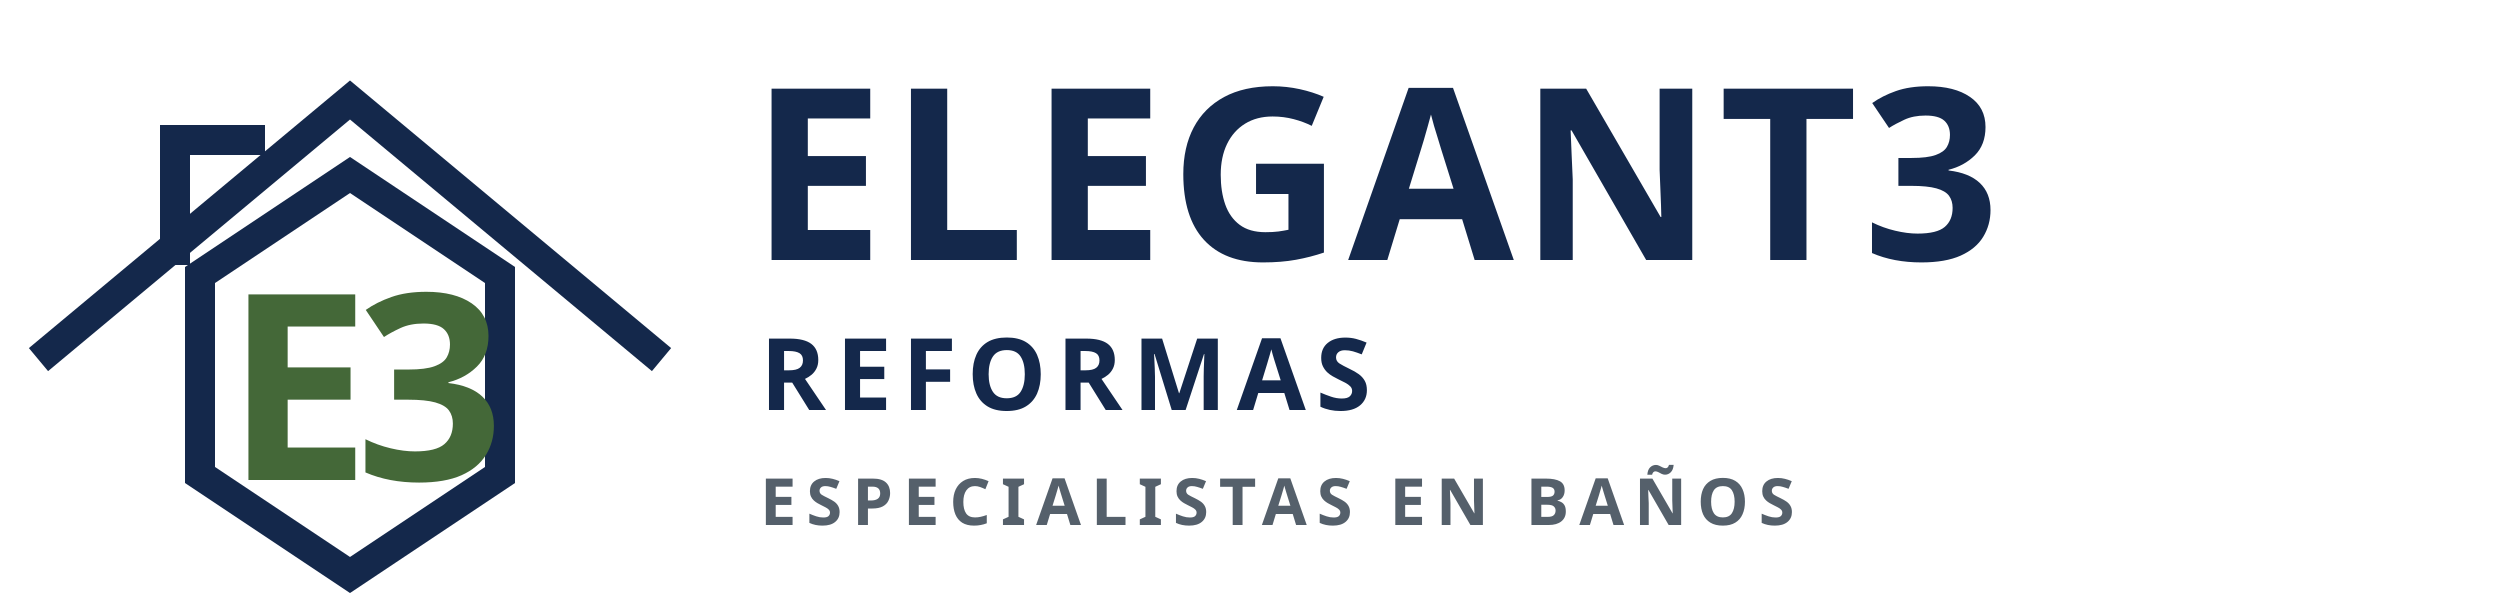
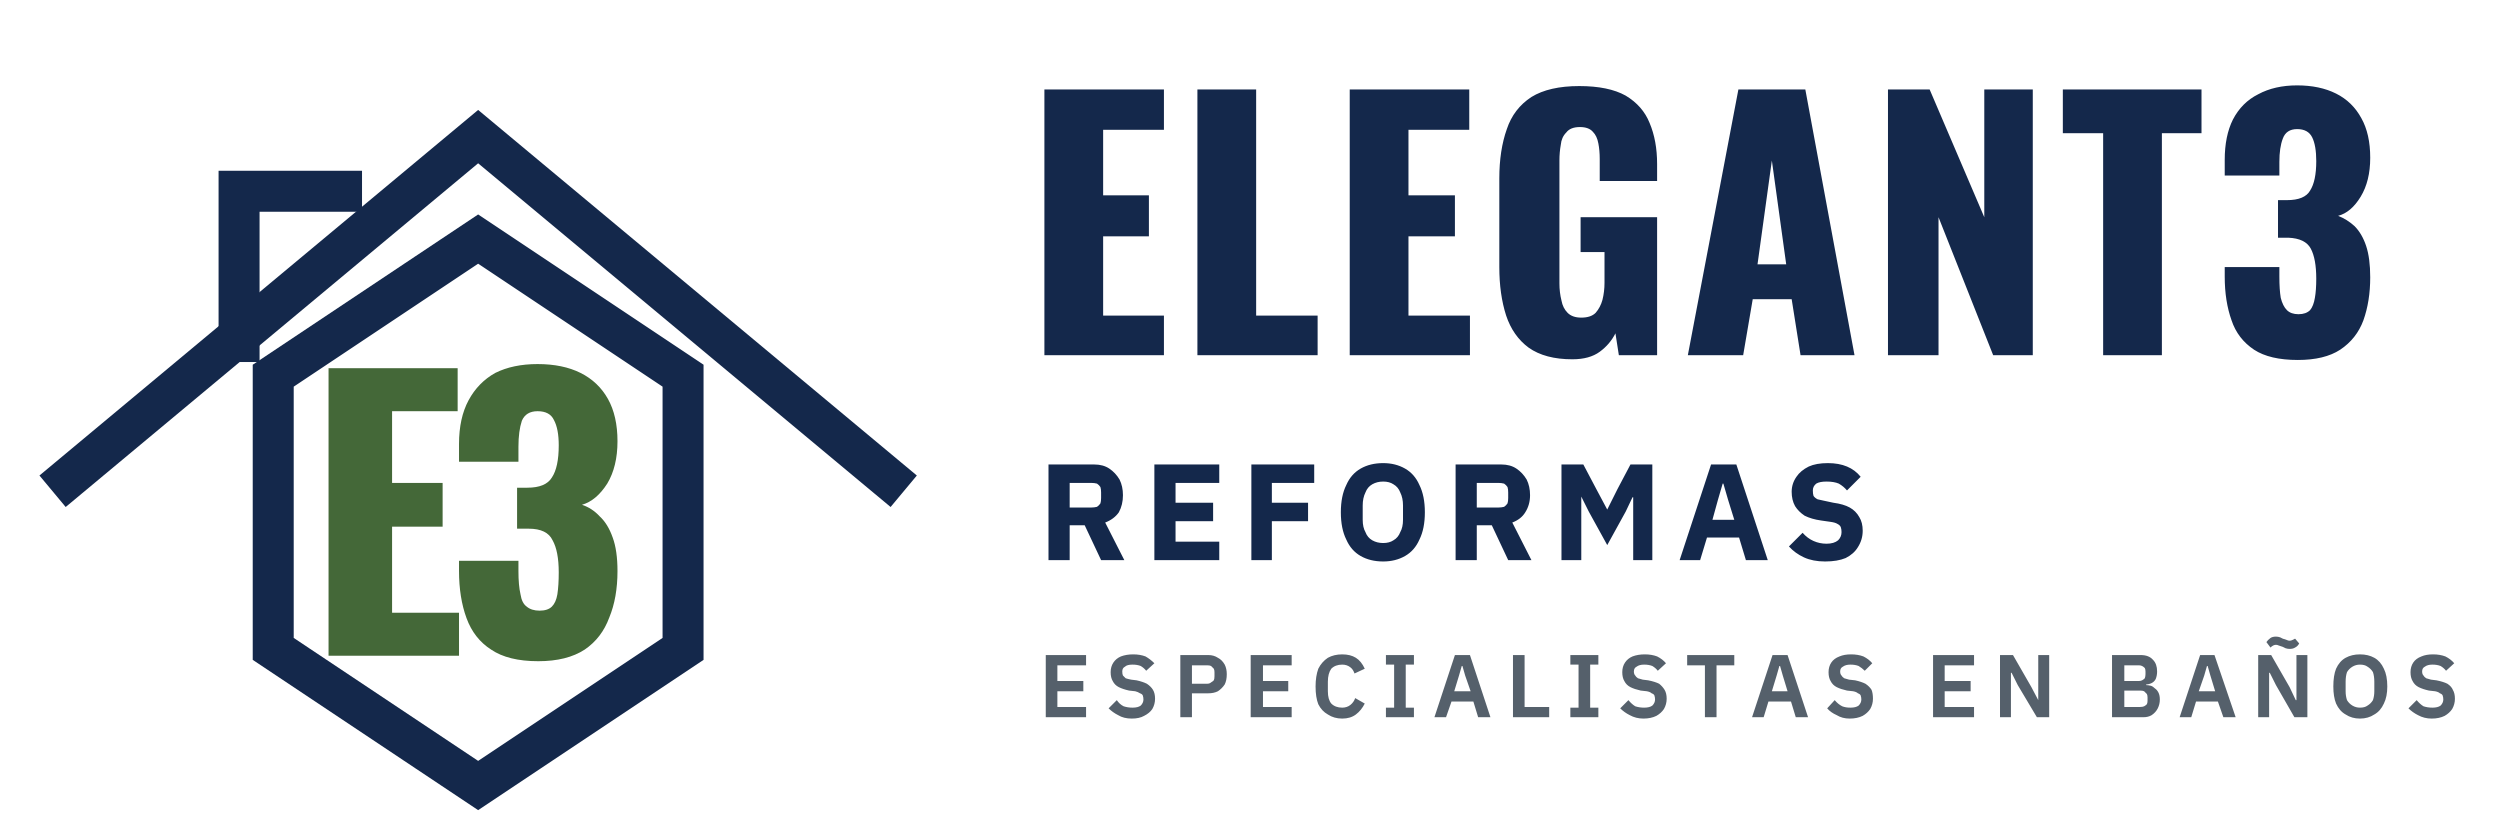
- <svg xmlns="http://www.w3.org/2000/svg" viewBox="0 0 500 120" width="100%" height="100%">
+ <svg xmlns="http://www.w3.org/2000/svg" viewBox="0 0 366 120" width="100%" height="100%">
  <defs>
    <style>
      .roof { fill: none; stroke: #14284B; stroke-width: 6; stroke-linecap: square; stroke-linejoin: miter; }
      .hexagon { fill: none; stroke: #14284B; stroke-width: 6; stroke-linejoin: miter; }
-       .e3 { fill: #446838; font-family: 'Oswald', sans-serif; font-weight: 700; font-size: 52px; letter-spacing: -3px; }
-       .title { fill: #14284B; font-family: 'Oswald', sans-serif; font-weight: 700; font-size: 48px; letter-spacing: 1px; }
-       .subtitle { fill: #14284B; font-family: 'IBM Plex Sans', sans-serif; font-weight: 700; font-size: 20px; letter-spacing: 2px; }
-       .subsubtitle { fill: #55606B; font-family: 'IBM Plex Sans', sans-serif; font-weight: 600; font-size: 13px; letter-spacing: 2px; }
+       .e3 { fill: #446838; }
+       .title { fill: #14284B; }
+       .subtitle { fill: #14284B; }
+       .subsubtitle { fill: #55606B; }
    </style>
  </defs>
  <g transform="translate(10, 10)">
    <polyline class="roof" points="0,60 60,10 120,60" />
    <polyline class="roof" points="25,40 25,18 40,18" />
    <polygon class="hexagon" points="60,25 90,45 90,85 60,105 30,85 30,45" />
-     <text x="35" y="86" class="e3">E3</text>
+     <path class="e3" aria-label="E3" d="M38.1 86V43.9H57V50.2H47.4V60.7H54.8V67.1H47.4V79.7H57.2V86ZM68.8 86.8Q64.4 86.8 61.9 85.1Q59.4 83.5 58.3 80.5Q57.2 77.5 57.2 73.6V72.1H65.9Q65.9 72.1 65.9 72.6Q65.9 73.2 65.9 73.6Q65.9 75.7 66.2 77Q66.4 78.3 67.1 78.8Q67.8 79.4 69 79.4Q70.2 79.4 70.8 78.8Q71.4 78.2 71.6 77Q71.8 75.7 71.8 73.8Q71.8 70.7 70.9 69.1Q70.1 67.4 67.4 67.4Q67.3 67.4 66.8 67.4Q66.3 67.4 65.7 67.4V61.4Q66.1 61.4 66.5 61.4Q66.8 61.4 67.2 61.4Q69.9 61.4 70.8 59.9Q71.8 58.4 71.8 55.2Q71.8 52.8 71.1 51.5Q70.5 50.2 68.7 50.2Q67 50.2 66.4 51.6Q65.9 53.1 65.9 55.4Q65.9 55.9 65.9 56.4Q65.9 57 65.9 57.6H57.2V55Q57.2 51.2 58.6 48.6Q60 46 62.5 44.6Q65.1 43.3 68.7 43.3Q72.4 43.3 75 44.6Q77.6 45.9 79 48.4Q80.4 50.9 80.4 54.6Q80.4 58.3 78.9 60.8Q77.3 63.3 75.2 63.9Q76.7 64.4 77.8 65.6Q79 66.7 79.7 68.7Q80.4 70.6 80.4 73.6Q80.4 77.5 79.2 80.4Q78.1 83.4 75.6 85.1Q73 86.8 68.8 86.8Z" />
  </g>
-   <text x="150" y="52" class="title">ELEGANT3</text>
-   <text x="152" y="82" class="subtitle">REFORMAS</text>
-   <text x="152" y="105" class="subsubtitle">ESPECIALISTAS EN BAÑOS</text>
+   <path class="title" aria-label="ELEGANT3" d="M152.9 52V13.1H170.4V19H161.5V28.6H168.2V34.6H161.5V46.2H170.4V52ZM175.3 52V13.1H183.9V46.2H192.9V52ZM197.6 52V13.1H215.1V19H206.2V28.6H213V34.6H206.2V46.2H215.2V52ZM230.2 52.6Q226.2 52.6 223.8 50.9Q221.5 49.2 220.5 46.2Q219.5 43.1 219.5 39.1V26.1Q219.5 22 220.6 18.9Q221.6 15.9 224.2 14.2Q226.8 12.6 231.2 12.6Q235.5 12.6 238 14Q240.5 15.5 241.5 18Q242.6 20.6 242.6 24V26.5H234.2V23.3Q234.2 22 234 21Q233.8 19.9 233.2 19.3Q232.6 18.6 231.3 18.6Q229.9 18.6 229.3 19.4Q228.6 20.1 228.5 21.2Q228.3 22.3 228.3 23.5V41.5Q228.3 42.8 228.6 44Q228.8 45.1 229.5 45.8Q230.2 46.5 231.5 46.5Q232.9 46.5 233.6 45.8Q234.3 45 234.6 43.9Q234.9 42.7 234.9 41.4V36.9H231.4V31.8H242.6V52H237L236.5 48.8Q235.7 50.4 234.2 51.5Q232.7 52.6 230.2 52.6ZM247.1 52 254.5 13.1H264.3L271.5 52H263.6L262.3 43.8H256.6L255.2 52ZM257.3 38.7H261.5L259.4 23.5ZM276.4 52V13.1H282.5L290.5 31.8V13.1H297.6V52H291.8L283.8 31.8V52ZM307.9 52V19.5H302V13.1H322.3V19.5H316.5V52ZM336.4 52.7Q332.3 52.7 330 51.2Q327.6 49.6 326.7 46.9Q325.7 44.1 325.7 40.5V39.1H333.7Q333.7 39.2 333.7 39.7Q333.7 40.1 333.7 40.5Q333.7 42.4 333.9 43.6Q334.2 44.8 334.8 45.4Q335.4 46 336.5 46Q337.6 46 338.2 45.4Q338.7 44.8 338.9 43.6Q339.1 42.5 339.1 40.8Q339.1 37.9 338.3 36.4Q337.5 34.9 335 34.8Q335 34.8 334.5 34.8Q334 34.8 333.5 34.8V29.3Q333.9 29.3 334.2 29.3Q334.6 29.3 334.8 29.3Q337.4 29.3 338.2 27.9Q339.1 26.5 339.1 23.6Q339.1 21.3 338.5 20.1Q337.9 18.9 336.3 18.9Q334.7 18.9 334.2 20.3Q333.7 21.6 333.7 23.7Q333.7 24.2 333.7 24.7Q333.7 25.2 333.7 25.7H325.7V23.4Q325.7 19.9 326.9 17.5Q328.2 15 330.6 13.8Q333 12.5 336.3 12.5Q339.6 12.5 342 13.7Q344.4 14.9 345.7 17.3Q347 19.6 347 23.1Q347 26.5 345.6 28.8Q344.2 31.1 342.3 31.6Q343.6 32.1 344.7 33.1Q345.8 34.2 346.4 36Q347 37.8 347 40.6Q347 44.1 346 46.9Q345 49.6 342.6 51.2Q340.3 52.7 336.4 52.7Z" />
+   <path class="subtitle" aria-label="REFORMAS" d="M156.6 76.9V82H153.5V68H160.2Q161.5 68 162.4 68.6Q163.3 69.2 163.9 70.2Q164.4 71.2 164.4 72.5Q164.4 73.9 163.8 75Q163.1 76 161.8 76.5L164.6 82H161.2L158.8 76.9ZM156.6 74.3H159.8Q160.2 74.3 160.6 74.2Q160.9 74 161.1 73.7Q161.2 73.4 161.2 72.9V72.1Q161.2 71.6 161.1 71.3Q160.9 71 160.6 70.8Q160.2 70.7 159.8 70.7H156.6ZM178.5 82H169V68H178.5V70.7H172.1V73.6H177.6V76.3H172.1V79.3H178.5ZM186.2 82H183.2V68H192.4V70.7H186.2V73.6H191.5V76.3H186.2ZM202.5 82.2Q200.6 82.2 199.2 81.4Q197.8 80.6 197.1 79Q196.3 77.4 196.3 75Q196.3 72.6 197.1 71Q197.8 69.4 199.2 68.6Q200.6 67.8 202.5 67.8Q204.3 67.8 205.7 68.6Q207.1 69.4 207.8 71Q208.6 72.6 208.6 75Q208.6 77.4 207.8 79Q207.1 80.6 205.7 81.4Q204.3 82.2 202.5 82.2ZM202.5 79.5Q203.4 79.5 204 79.1Q204.7 78.7 205 77.9Q205.4 77.2 205.4 76.1V74Q205.4 72.9 205 72.1Q204.7 71.3 204 70.9Q203.4 70.5 202.5 70.5Q201.6 70.5 200.9 70.9Q200.2 71.3 199.9 72.1Q199.5 72.9 199.5 74V76.1Q199.5 77.2 199.9 77.9Q200.2 78.7 200.9 79.1Q201.6 79.5 202.5 79.5ZM216.2 76.9V82H213.1V68H219.8Q221.1 68 222 68.6Q222.9 69.2 223.5 70.2Q224 71.2 224 72.5Q224 73.9 223.3 75Q222.7 76 221.4 76.5L224.2 82H220.8L218.4 76.9ZM216.2 74.3H219.4Q219.8 74.3 220.2 74.2Q220.5 74 220.7 73.7Q220.8 73.4 220.8 72.9V72.1Q220.8 71.6 220.7 71.3Q220.5 71 220.2 70.8Q219.8 70.7 219.4 70.7H216.2ZM228.6 82V68H231.8L233.7 71.6L235.3 74.6H235.3L236.8 71.6L238.7 68H241.9V82H239.1V75V72.8H239L238 74.9L235.3 79.8L232.6 74.9L231.5 72.7H231.5V75V82ZM258.8 82H255.6L254.6 78.7H249.9L248.9 82H245.9L250.5 68H254.2ZM253.9 76.1 253 73.2 252.3 70.8H252.2L251.5 73.2L250.7 76.1ZM267.2 82.2Q265.4 82.2 264.1 81.6Q262.8 81 261.9 80L263.9 78Q264.6 78.8 265.5 79.2Q266.4 79.6 267.4 79.6Q268.5 79.6 269.1 79.1Q269.6 78.6 269.6 77.9Q269.6 77.5 269.5 77.2Q269.4 76.9 269 76.7Q268.7 76.5 268 76.4L266.6 76.2Q265.2 76 264.2 75.5Q263.3 74.9 262.8 74.1Q262.3 73.2 262.3 72Q262.3 70.8 263 69.8Q263.6 68.9 264.8 68.3Q265.9 67.8 267.6 67.8Q269.2 67.8 270.4 68.3Q271.6 68.8 272.4 69.8L270.4 71.8Q269.9 71.2 269.2 70.8Q268.5 70.5 267.4 70.5Q266.4 70.5 265.9 70.8Q265.4 71.2 265.4 71.8Q265.4 72.3 265.5 72.6Q265.7 72.9 266.1 73.1Q266.5 73.2 267 73.3L268.4 73.6Q269.9 73.8 270.8 74.3Q271.7 74.8 272.2 75.7Q272.7 76.5 272.7 77.7Q272.7 79 272 80.1Q271.4 81.1 270.2 81.7Q269 82.2 267.2 82.2Z" />
+   <path class="subsubtitle" aria-label="ESPECIALISTAS EN BAÑOS" d="M159 105H153.1V95.9H159V97.4H154.8V99.7H158.6V101.2H154.8V103.5H159ZM165.7 105.2Q164.5 105.2 163.7 104.7Q162.9 104.3 162.3 103.7L163.5 102.5Q163.9 103.1 164.5 103.4Q165.1 103.6 165.8 103.6Q166.6 103.6 167 103.3Q167.4 102.9 167.4 102.4Q167.4 102.1 167.3 101.8Q167.2 101.6 166.9 101.5Q166.6 101.3 166.2 101.2L165.3 101.1Q164.4 100.9 163.8 100.6Q163.2 100.3 162.9 99.7Q162.6 99.2 162.6 98.4Q162.6 97.6 163 97Q163.4 96.4 164.1 96.1Q164.9 95.8 165.9 95.8Q166.9 95.8 167.7 96.1Q168.4 96.5 169 97.1L167.8 98.2Q167.5 97.8 167 97.5Q166.5 97.3 165.8 97.3Q165 97.3 164.7 97.6Q164.3 97.8 164.3 98.3Q164.3 98.7 164.4 98.9Q164.6 99.1 164.8 99.3Q165.1 99.4 165.6 99.5L166.4 99.6Q167.3 99.8 167.9 100.1Q168.5 100.5 168.8 101Q169.1 101.5 169.1 102.3Q169.1 103.1 168.7 103.8Q168.3 104.4 167.5 104.8Q166.8 105.2 165.7 105.2ZM174.5 105H172.8V95.9H176.9Q177.7 95.9 178.3 96.3Q178.9 96.6 179.3 97.3Q179.6 97.9 179.6 98.7Q179.6 99.6 179.3 100.2Q178.9 100.8 178.3 101.2Q177.7 101.5 176.9 101.5H174.5ZM174.5 97.4V100.1H176.7Q177.1 100.1 177.3 99.9Q177.5 99.8 177.7 99.6Q177.8 99.4 177.8 99V98.4Q177.8 98.1 177.7 97.9Q177.5 97.7 177.3 97.5Q177.1 97.4 176.7 97.4ZM189.1 105H183.1V95.9H189.1V97.4H184.9V99.7H188.6V101.2H184.9V103.5H189.1ZM196.5 105.2Q195.3 105.2 194.4 104.6Q193.5 104.1 193 103.1Q192.6 102.1 192.6 100.5Q192.6 99 193 97.9Q193.5 96.9 194.4 96.3Q195.3 95.8 196.5 95.8Q197.7 95.8 198.5 96.3Q199.3 96.8 199.8 97.9L198.3 98.6Q198.1 98 197.7 97.7Q197.2 97.3 196.5 97.3Q195.5 97.3 194.9 97.9Q194.4 98.6 194.4 99.8V101.2Q194.4 102.4 194.9 103Q195.5 103.6 196.5 103.6Q197.2 103.6 197.7 103.2Q198.2 102.8 198.4 102.2L199.8 103Q199.3 104 198.5 104.6Q197.7 105.2 196.5 105.2ZM207 105H202.9V103.6H204.1V97.3H202.9V95.9H207V97.3H205.8V103.6H207ZM218.2 105H216.4L215.7 102.7H212.5L211.7 105H210L213 95.9H215.2ZM215.3 101.2 214.5 98.9 214.1 97.5H214L213.6 98.9L212.9 101.2ZM226.8 105H221.5V95.9H223.2V103.5H226.8ZM234 105H229.9V103.6H231.1V97.3H229.9V95.9H234V97.3H232.8V103.6H234ZM240.6 105.2Q239.5 105.2 238.6 104.7Q237.8 104.3 237.2 103.7L238.4 102.5Q238.9 103.1 239.4 103.4Q240 103.6 240.7 103.6Q241.5 103.6 241.9 103.3Q242.3 102.9 242.3 102.4Q242.3 102.1 242.2 101.8Q242.1 101.6 241.8 101.5Q241.6 101.3 241.1 101.2L240.2 101.1Q239.3 100.9 238.7 100.6Q238.1 100.3 237.8 99.7Q237.5 99.2 237.5 98.4Q237.5 97.6 237.9 97Q238.3 96.4 239 96.1Q239.8 95.8 240.8 95.8Q241.8 95.8 242.6 96.1Q243.4 96.5 243.9 97.1L242.7 98.2Q242.4 97.8 241.9 97.5Q241.4 97.3 240.7 97.3Q240 97.3 239.6 97.6Q239.2 97.8 239.2 98.3Q239.2 98.7 239.4 98.9Q239.5 99.1 239.8 99.3Q240.1 99.4 240.5 99.5L241.3 99.6Q242.3 99.8 242.9 100.1Q243.4 100.5 243.7 101Q244 101.5 244 102.3Q244 103.1 243.6 103.8Q243.2 104.4 242.5 104.8Q241.7 105.2 240.6 105.2ZM253.9 97.4H251.3V105H249.6V97.4H247V95.9H253.9ZM264.7 105H262.9L262.2 102.7H258.9L258.2 105H256.5L259.5 95.9H261.7ZM261.7 101.2 261 98.9 260.6 97.5H260.5L260.1 98.9L259.4 101.2ZM270.8 105.2Q269.7 105.2 268.9 104.7Q268 104.3 267.5 103.7L268.6 102.5Q269.1 103.1 269.7 103.4Q270.2 103.6 270.9 103.6Q271.7 103.6 272.1 103.3Q272.5 102.9 272.5 102.4Q272.5 102.1 272.4 101.8Q272.3 101.6 272 101.5Q271.8 101.3 271.3 101.2L270.4 101.1Q269.5 100.9 268.9 100.6Q268.3 100.3 268 99.7Q267.7 99.2 267.7 98.4Q267.7 97.6 268.1 97Q268.5 96.4 269.3 96.1Q270 95.8 271 95.8Q272 95.8 272.8 96.1Q273.6 96.5 274.1 97.1L273 98.2Q272.6 97.8 272.1 97.5Q271.6 97.3 270.9 97.3Q270.2 97.3 269.8 97.6Q269.4 97.8 269.4 98.3Q269.4 98.7 269.6 98.9Q269.7 99.1 270 99.3Q270.3 99.4 270.7 99.5L271.6 99.6Q272.5 99.8 273.1 100.1Q273.7 100.5 274 101Q274.2 101.5 274.2 102.3Q274.2 103.1 273.8 103.8Q273.4 104.4 272.7 104.8Q271.9 105.2 270.8 105.2ZM289 105H283V95.9H289V97.4H284.7V99.7H288.5V101.2H284.7V103.5H289ZM298.2 105 295.4 100.3 294.5 98.5H294.4V100.4V105H292.8V95.9H294.7L297.4 100.6L298.4 102.5H298.4V100.5V95.9H300V105ZM309.2 105V95.9H313.4Q314.6 95.9 315.2 96.6Q315.8 97.2 315.8 98.3Q315.8 98.9 315.6 99.4Q315.4 99.8 315 100Q314.6 100.2 314.2 100.2V100.3Q314.5 100.3 314.9 100.4Q315.2 100.5 315.5 100.8Q315.8 101 316 101.4Q316.2 101.8 316.2 102.4Q316.2 103.1 315.9 103.7Q315.6 104.3 315 104.7Q314.5 105 313.8 105ZM311 101.1V103.5H313.3Q313.7 103.5 313.9 103.4Q314.1 103.3 314.3 103.1Q314.4 102.9 314.4 102.6V102.1Q314.4 101.8 314.3 101.6Q314.1 101.4 313.9 101.2Q313.7 101.1 313.3 101.1ZM311 97.4V99.7H313.1Q313.4 99.7 313.6 99.6Q313.8 99.5 314 99.3Q314.1 99 314.1 98.7V98.3Q314.1 98 314 97.8Q313.8 97.6 313.6 97.5Q313.4 97.4 313.1 97.4ZM327.3 105H325.5L324.7 102.7H321.5L320.8 105H319.1L322.1 95.9H324.2ZM324.3 101.2 323.6 98.9 323.2 97.5H323.1L322.7 98.9L321.9 101.2ZM335.9 105 333.2 100.3 332.3 98.5H332.2V100.4V105H330.6V95.9H332.5L335.2 100.6L336.1 102.5H336.2V100.5V95.9H337.8V105ZM335.2 95Q334.9 95 334.6 94.9Q334.4 94.8 334.2 94.7Q333.9 94.6 333.6 94.5Q333.4 94.4 333.2 94.4Q333 94.4 332.8 94.5Q332.6 94.6 332.4 94.8L331.8 94Q332 93.7 332.4 93.4Q332.7 93.2 333.2 93.2Q333.5 93.2 333.8 93.3Q334 93.4 334.2 93.5Q334.5 93.6 334.8 93.7Q335 93.8 335.2 93.8Q335.4 93.8 335.6 93.7Q335.8 93.6 336 93.5L336.6 94.2Q336.4 94.6 336 94.8Q335.7 95 335.2 95ZM345.5 105.2Q344.3 105.2 343.4 104.6Q342.5 104.1 342 103Q341.6 102 341.6 100.5Q341.6 98.9 342 97.9Q342.5 96.8 343.4 96.3Q344.3 95.8 345.5 95.8Q346.7 95.8 347.6 96.3Q348.5 96.8 349 97.9Q349.5 98.9 349.5 100.5Q349.5 102 349 103Q348.5 104.1 347.6 104.6Q346.7 105.2 345.5 105.2ZM345.5 103.6Q346.2 103.6 346.6 103.3Q347.1 103 347.4 102.5Q347.6 101.9 347.6 101.2V99.8Q347.6 99 347.4 98.4Q347.1 97.9 346.6 97.6Q346.2 97.3 345.5 97.3Q344.9 97.3 344.4 97.6Q343.9 97.9 343.6 98.4Q343.4 99 343.4 99.8V101.2Q343.4 101.9 343.6 102.5Q343.9 103 344.4 103.3Q344.9 103.6 345.5 103.6ZM356 105.2Q354.9 105.2 354 104.7Q353.2 104.3 352.6 103.7L353.8 102.5Q354.3 103.1 354.8 103.4Q355.4 103.6 356.1 103.6Q356.9 103.6 357.3 103.3Q357.7 102.9 357.7 102.4Q357.7 102.1 357.6 101.8Q357.5 101.6 357.2 101.5Q357 101.3 356.5 101.2L355.6 101.1Q354.7 100.9 354.1 100.6Q353.5 100.3 353.2 99.7Q352.9 99.2 352.9 98.4Q352.9 97.6 353.3 97Q353.7 96.4 354.5 96.1Q355.2 95.8 356.2 95.8Q357.2 95.8 358 96.1Q358.8 96.5 359.3 97.1L358.1 98.2Q357.8 97.8 357.3 97.5Q356.8 97.3 356.1 97.3Q355.4 97.3 355 97.6Q354.6 97.8 354.6 98.3Q354.6 98.7 354.8 98.9Q354.9 99.1 355.2 99.3Q355.5 99.4 355.9 99.5L356.7 99.6Q357.7 99.8 358.3 100.1Q358.9 100.5 359.1 101Q359.4 101.5 359.4 102.3Q359.4 103.1 359 103.8Q358.6 104.4 357.9 104.8Q357.1 105.2 356 105.2Z" />
</svg>
